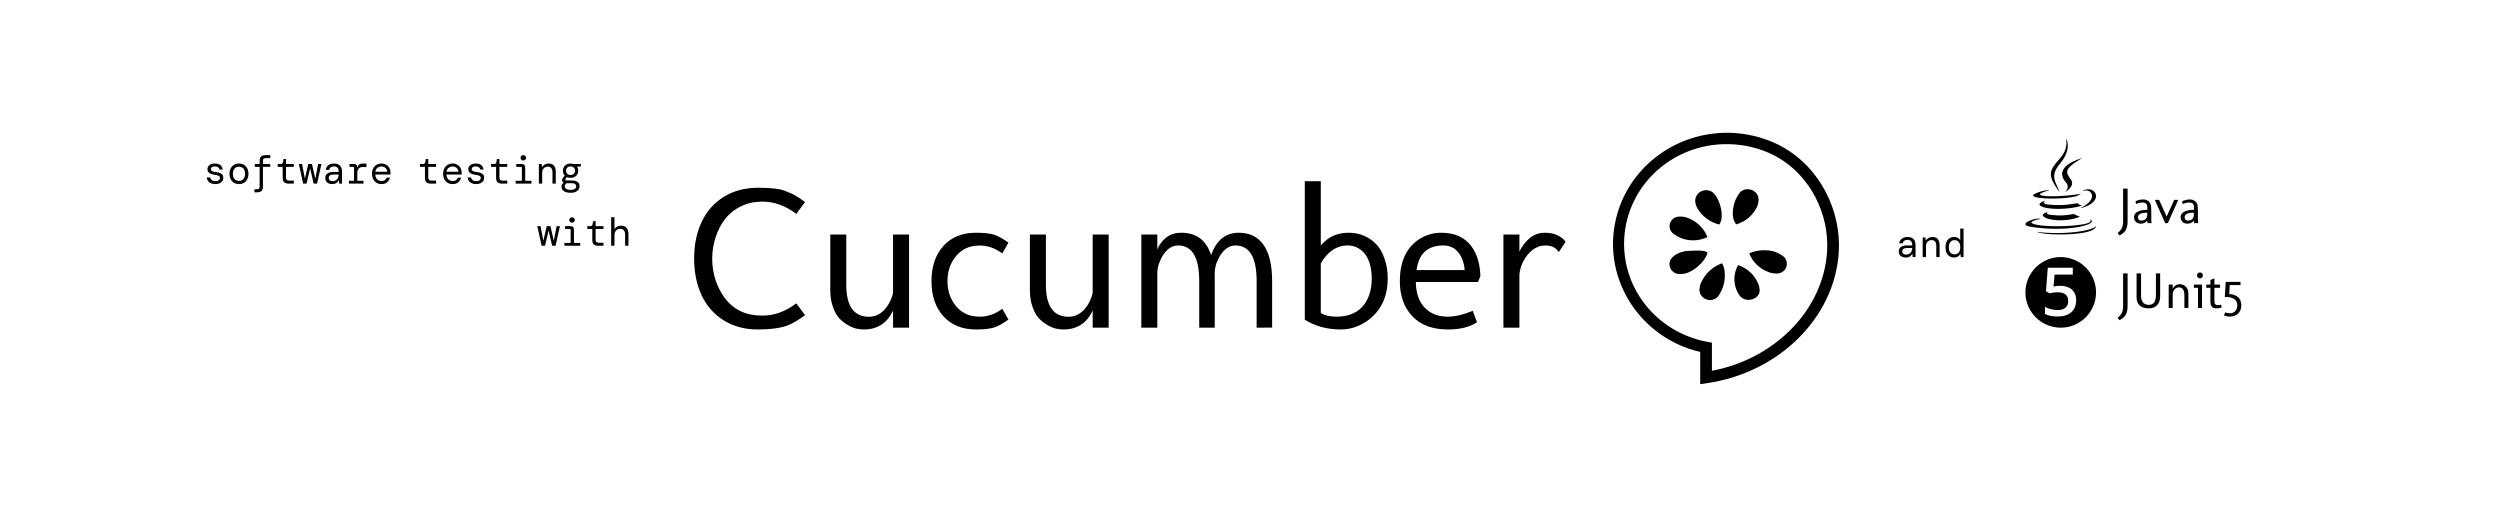
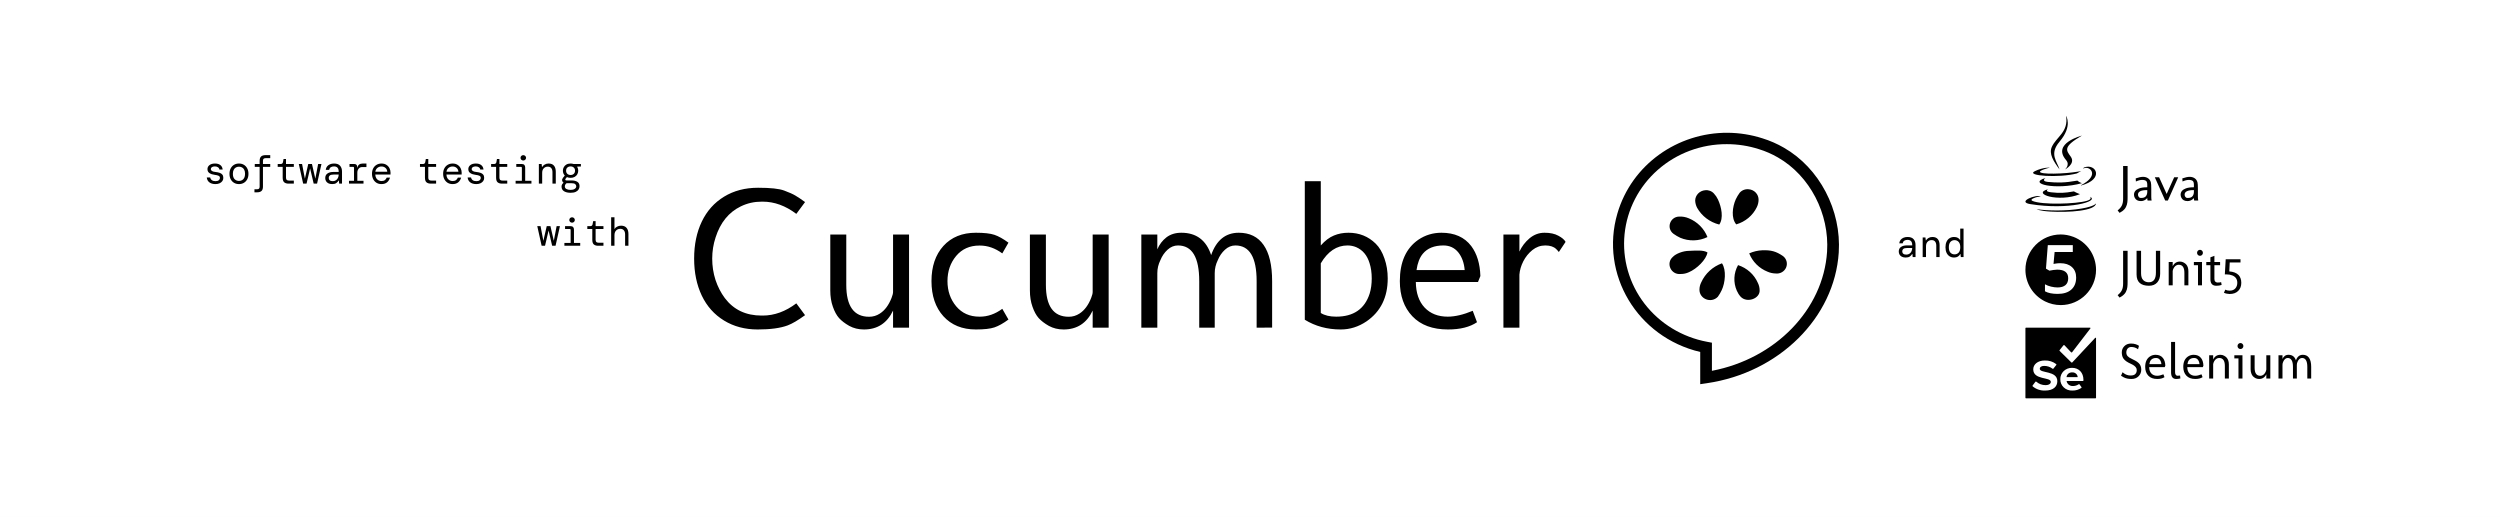
<svg xmlns="http://www.w3.org/2000/svg" width="885" height="183" viewBox="0 0 885 183" fill="none">
  <rect width="885" height="183" fill="white" />
-   <path d="M753.173 66.774V77.769C753.161 78.156 753.155 78.473 753.155 78.719C753.155 78.959 753.132 79.249 753.085 79.589C753.044 79.935 752.985 80.225 752.909 80.459C752.839 80.699 752.733 80.966 752.593 81.259C752.452 81.552 752.285 81.807 752.092 82.023C751.623 82.551 751.034 82.993 750.325 83.351L749.64 82.481C750.325 81.953 750.82 81.379 751.125 80.758C751.43 80.143 751.582 79.355 751.582 78.394V66.774H753.173ZM760.081 75.291C757.925 75.291 756.847 75.827 756.847 76.899C756.847 77.186 756.935 77.453 757.11 77.699C757.292 77.945 757.497 78.068 757.726 78.068H758.068C759.357 78.068 760.046 77.392 760.134 76.038V75.291H760.081ZM756.038 71.151C757.093 70.782 757.957 70.598 758.631 70.598C759.305 70.598 759.894 70.765 760.397 71.099C760.901 71.433 761.238 71.928 761.408 72.584C761.502 72.953 761.549 73.706 761.549 74.843V77.594C761.549 78.109 761.59 78.578 761.672 79H760.248C760.172 78.76 760.134 78.487 760.134 78.183V78.121C759.987 78.297 759.826 78.449 759.65 78.578C759.1 78.982 758.514 79.185 757.893 79.185C756.85 79.185 756.132 78.812 755.739 78.068C755.534 77.699 755.432 77.321 755.432 76.935C755.432 75.909 756.032 75.168 757.233 74.711C757.954 74.436 758.868 74.298 759.976 74.298H760.134V73.41C760.134 72.766 760.011 72.326 759.765 72.092C759.478 71.822 759 71.688 758.332 71.688C757.664 71.688 756.923 71.875 756.108 72.25L756.038 71.151ZM769.661 70.756H771.085L767.42 79H766.488L762.806 70.756H764.326L766.998 76.662L769.661 70.756ZM776.587 75.291C774.431 75.291 773.353 75.827 773.353 76.899C773.353 77.186 773.44 77.453 773.616 77.699C773.798 77.945 774.003 78.068 774.231 78.068H774.574C775.863 78.068 776.552 77.392 776.64 76.038V75.291H776.587ZM772.544 71.151C773.599 70.782 774.463 70.598 775.137 70.598C775.811 70.598 776.399 70.765 776.903 71.099C777.407 71.433 777.744 71.928 777.914 72.584C778.008 72.953 778.055 73.706 778.055 74.843V77.594C778.055 78.109 778.096 78.578 778.178 79H776.754C776.678 78.76 776.64 78.487 776.64 78.183V78.121C776.493 78.297 776.332 78.449 776.156 78.578C775.605 78.982 775.02 79.185 774.398 79.185C773.355 79.185 772.638 78.812 772.245 78.068C772.04 77.699 771.938 77.321 771.938 76.935C771.938 75.909 772.538 75.168 773.739 74.711C774.46 74.436 775.374 74.298 776.481 74.298H776.64V73.41C776.64 72.766 776.517 72.326 776.271 72.092C775.983 71.822 775.506 71.688 774.838 71.688C774.17 71.688 773.429 71.875 772.614 72.25L772.544 71.151Z" fill="black" />
+   <path d="M753.173 58.774V69.769C753.161 70.156 753.155 70.473 753.155 70.719C753.155 70.959 753.132 71.249 753.085 71.589C753.044 71.935 752.985 72.225 752.909 72.459C752.839 72.699 752.733 72.966 752.593 73.259C752.452 73.552 752.285 73.807 752.092 74.023C751.623 74.551 751.034 74.993 750.325 75.351L749.64 74.481C750.325 73.953 750.82 73.379 751.125 72.758C751.43 72.143 751.582 71.355 751.582 70.394V58.774H753.173ZM760.081 67.291C757.925 67.291 756.847 67.827 756.847 68.899C756.847 69.186 756.935 69.453 757.11 69.699C757.292 69.945 757.497 70.068 757.726 70.068H758.068C759.357 70.068 760.046 69.392 760.134 68.038V67.291H760.081ZM756.038 63.151C757.093 62.782 757.957 62.598 758.631 62.598C759.305 62.598 759.894 62.765 760.397 63.099C760.901 63.433 761.238 63.928 761.408 64.584C761.502 64.953 761.549 65.706 761.549 66.843V69.594C761.549 70.109 761.59 70.578 761.672 71H760.248C760.172 70.76 760.134 70.487 760.134 70.183V70.121C759.987 70.297 759.826 70.449 759.65 70.578C759.1 70.982 758.514 71.185 757.893 71.185C756.85 71.185 756.132 70.812 755.739 70.068C755.534 69.699 755.432 69.321 755.432 68.935C755.432 67.909 756.032 67.168 757.233 66.711C757.954 66.436 758.868 66.298 759.976 66.298H760.134V65.41C760.134 64.766 760.011 64.326 759.765 64.092C759.478 63.822 759 63.688 758.332 63.688C757.664 63.688 756.923 63.875 756.108 64.25L756.038 63.151ZM769.661 62.756H771.085L767.42 71H766.488L762.806 62.756H764.326L766.998 68.662L769.661 62.756ZM776.587 67.291C774.431 67.291 773.353 67.827 773.353 68.899C773.353 69.186 773.44 69.453 773.616 69.699C773.798 69.945 774.003 70.068 774.231 70.068H774.574C775.863 70.068 776.552 69.392 776.64 68.038V67.291H776.587ZM772.544 63.151C773.599 62.782 774.463 62.598 775.137 62.598C775.811 62.598 776.399 62.765 776.903 63.099C777.407 63.433 777.744 63.928 777.914 64.584C778.008 64.953 778.055 65.706 778.055 66.843V69.594C778.055 70.109 778.096 70.578 778.178 71H776.754C776.678 70.76 776.64 70.487 776.64 70.183V70.121C776.493 70.297 776.332 70.449 776.156 70.578C775.605 70.982 775.02 71.185 774.398 71.185C773.355 71.185 772.638 70.812 772.245 70.068C772.04 69.699 771.938 69.321 771.938 68.935C771.938 67.909 772.538 67.168 773.739 66.711C774.46 66.436 775.374 66.298 776.481 66.298H776.64V65.41C776.64 64.766 776.517 64.326 776.271 64.092C775.983 63.822 775.506 63.688 774.838 63.688C774.17 63.688 773.429 63.875 772.614 64.25L772.544 63.151Z" fill="black" />
  <path d="M76.27 65.168C75.383 65.168 74.665 64.963 74.114 64.552C73.573 64.132 73.269 63.558 73.204 62.83H74.422C74.478 63.213 74.665 63.525 74.982 63.768C75.309 64.011 75.747 64.132 76.298 64.132C76.821 64.132 77.208 64.02 77.46 63.796C77.721 63.572 77.852 63.315 77.852 63.026C77.852 62.634 77.698 62.368 77.39 62.228C77.082 62.079 76.62 61.967 76.004 61.892C75.267 61.808 74.655 61.607 74.17 61.29C73.685 60.973 73.442 60.497 73.442 59.862C73.442 59.293 73.68 58.821 74.156 58.448C74.632 58.075 75.281 57.888 76.102 57.888C76.914 57.888 77.553 58.075 78.02 58.448C78.487 58.812 78.753 59.335 78.818 60.016H77.656C77.628 59.68 77.465 59.414 77.166 59.218C76.877 59.013 76.513 58.91 76.074 58.91C75.617 58.91 75.262 58.999 75.01 59.176C74.758 59.344 74.632 59.568 74.632 59.848C74.632 60.128 74.772 60.361 75.052 60.548C75.341 60.725 75.794 60.842 76.41 60.898C76.895 60.954 77.339 61.047 77.74 61.178C78.141 61.309 78.459 61.514 78.692 61.794C78.935 62.074 79.056 62.466 79.056 62.97C79.065 63.39 78.949 63.768 78.706 64.104C78.473 64.431 78.146 64.692 77.726 64.888C77.306 65.075 76.821 65.168 76.27 65.168ZM84.594 65.168C83.941 65.168 83.362 65.019 82.859 64.72C82.355 64.421 81.958 64.001 81.668 63.46C81.379 62.909 81.234 62.265 81.234 61.528C81.234 60.791 81.379 60.151 81.668 59.61C81.958 59.059 82.355 58.635 82.859 58.336C83.362 58.037 83.941 57.888 84.594 57.888C85.248 57.888 85.826 58.037 86.331 58.336C86.835 58.635 87.231 59.059 87.52 59.61C87.81 60.151 87.954 60.791 87.954 61.528C87.954 62.265 87.81 62.909 87.52 63.46C87.231 64.001 86.835 64.421 86.331 64.72C85.826 65.019 85.248 65.168 84.594 65.168ZM84.594 64.048C84.996 64.048 85.36 63.959 85.686 63.782C86.013 63.605 86.27 63.329 86.457 62.956C86.653 62.583 86.751 62.107 86.751 61.528C86.751 60.949 86.653 60.473 86.457 60.1C86.27 59.727 86.013 59.451 85.686 59.274C85.36 59.097 84.996 59.008 84.594 59.008C84.203 59.008 83.843 59.097 83.516 59.274C83.19 59.451 82.928 59.727 82.733 60.1C82.537 60.473 82.439 60.949 82.439 61.528C82.439 62.396 82.648 63.035 83.069 63.446C83.489 63.847 83.997 64.048 84.594 64.048ZM90.077 68.08V67.002H90.931C91.286 67.002 91.538 66.932 91.687 66.792C91.836 66.652 91.911 66.405 91.911 66.05V59.064H90.189V58.056H91.911V56.95C91.911 56.231 92.084 55.713 92.429 55.396C92.774 55.079 93.297 54.92 93.997 54.92H95.663V55.984H94.067C93.722 55.984 93.47 56.059 93.311 56.208C93.162 56.348 93.087 56.595 93.087 56.95V58.056H95.663V59.064H93.087V66.05C93.087 66.769 92.914 67.287 92.569 67.604C92.224 67.921 91.706 68.08 91.015 68.08H90.077ZM102.112 65C101.477 65 100.978 64.846 100.614 64.538C100.25 64.23 100.068 63.675 100.068 62.872V59.064H98.304V58.056H99.354C99.83 58.056 100.105 57.823 100.18 57.356L100.376 56.278H101.244V58.056H104.016V59.064H101.244V62.872C101.244 63.264 101.332 63.539 101.51 63.698C101.696 63.857 102.014 63.936 102.462 63.936H104.016V65H102.112ZM107.314 65L105.774 58.056H106.936L107.93 63.25L109.12 58.056H110.436L111.626 63.25L112.62 58.056H113.796L112.242 65H111.038L109.778 59.61L108.518 65H107.314ZM117.585 65.168C117.034 65.168 116.577 65.07 116.213 64.874C115.849 64.678 115.578 64.421 115.401 64.104C115.223 63.777 115.135 63.423 115.135 63.04C115.135 62.331 115.391 61.794 115.905 61.43C116.427 61.057 117.123 60.87 117.991 60.87H119.895V60.73C119.895 59.517 119.339 58.91 118.229 58.91C117.781 58.91 117.403 59.008 117.095 59.204C116.796 59.4 116.605 59.708 116.521 60.128H115.317C115.363 59.661 115.517 59.26 115.779 58.924C116.049 58.588 116.395 58.331 116.815 58.154C117.235 57.977 117.706 57.888 118.229 57.888C119.218 57.888 119.937 58.149 120.385 58.672C120.842 59.185 121.071 59.871 121.071 60.73V65H120.063L119.965 63.922H119.867C119.661 64.258 119.386 64.552 119.041 64.804C118.705 65.047 118.219 65.168 117.585 65.168ZM117.795 64.132C118.243 64.132 118.621 64.025 118.929 63.81C119.246 63.595 119.484 63.311 119.643 62.956C119.811 62.601 119.895 62.214 119.895 61.794H118.089C117.454 61.794 117.006 61.901 116.745 62.116C116.493 62.331 116.367 62.615 116.367 62.97C116.367 63.334 116.488 63.619 116.731 63.824C116.973 64.029 117.328 64.132 117.795 64.132ZM123.543 65V63.992H125.321V59.414C125.321 59.181 125.209 59.064 124.985 59.064H123.725V58.056H125.419C125.727 58.056 125.975 58.14 126.161 58.308C126.348 58.476 126.441 58.723 126.441 59.05V59.344H126.497C126.609 58.877 126.819 58.518 127.127 58.266C127.445 58.014 127.883 57.888 128.443 57.888H129.717V59.134H128.275C127.706 59.134 127.267 59.325 126.959 59.708C126.651 60.081 126.497 60.562 126.497 61.15V63.992H128.681V65H123.543ZM135.032 65.168C134.378 65.168 133.8 65.019 133.296 64.72C132.801 64.412 132.409 63.987 132.12 63.446C131.83 62.895 131.686 62.256 131.686 61.528C131.686 60.8 131.826 60.165 132.106 59.624C132.395 59.073 132.792 58.649 133.296 58.35C133.8 58.042 134.388 57.888 135.06 57.888C135.732 57.888 136.306 58.042 136.782 58.35C137.258 58.649 137.622 59.045 137.874 59.54C138.126 60.035 138.252 60.567 138.252 61.136C138.252 61.239 138.247 61.341 138.238 61.444C138.238 61.547 138.238 61.663 138.238 61.794H132.848C132.876 62.307 132.992 62.737 133.198 63.082C133.412 63.418 133.678 63.67 133.996 63.838C134.322 64.006 134.668 64.09 135.032 64.09C135.545 64.09 135.946 63.983 136.236 63.768C136.525 63.553 136.744 63.255 136.894 62.872H138.056C137.897 63.516 137.566 64.062 137.062 64.51C136.558 64.949 135.881 65.168 135.032 65.168ZM135.032 58.938C134.49 58.938 134.014 59.101 133.604 59.428C133.202 59.755 132.955 60.212 132.862 60.8H137.09C137.052 60.221 136.842 59.769 136.46 59.442C136.086 59.106 135.61 58.938 135.032 58.938ZM152.479 65C151.844 65 151.345 64.846 150.981 64.538C150.617 64.23 150.435 63.675 150.435 62.872V59.064H148.671V58.056H149.721C150.197 58.056 150.472 57.823 150.547 57.356L150.743 56.278H151.611V58.056H154.383V59.064H151.611V62.872C151.611 63.264 151.699 63.539 151.877 63.698C152.063 63.857 152.381 63.936 152.829 63.936H154.383V65H152.479ZM160.215 65.168C159.562 65.168 158.983 65.019 158.479 64.72C157.985 64.412 157.593 63.987 157.303 63.446C157.014 62.895 156.869 62.256 156.869 61.528C156.869 60.8 157.009 60.165 157.289 59.624C157.579 59.073 157.975 58.649 158.479 58.35C158.983 58.042 159.571 57.888 160.243 57.888C160.915 57.888 161.489 58.042 161.965 58.35C162.441 58.649 162.805 59.045 163.057 59.54C163.309 60.035 163.435 60.567 163.435 61.136C163.435 61.239 163.431 61.341 163.421 61.444C163.421 61.547 163.421 61.663 163.421 61.794H158.031C158.059 62.307 158.176 62.737 158.381 63.082C158.596 63.418 158.862 63.67 159.179 63.838C159.506 64.006 159.851 64.09 160.215 64.09C160.729 64.09 161.13 63.983 161.419 63.768C161.709 63.553 161.928 63.255 162.077 62.872H163.239C163.081 63.516 162.749 64.062 162.245 64.51C161.741 64.949 161.065 65.168 160.215 65.168ZM160.215 58.938C159.674 58.938 159.198 59.101 158.787 59.428C158.386 59.755 158.139 60.212 158.045 60.8H162.273C162.236 60.221 162.026 59.769 161.643 59.442C161.27 59.106 160.794 58.938 160.215 58.938ZM168.61 65.168C167.723 65.168 167.005 64.963 166.454 64.552C165.913 64.132 165.609 63.558 165.544 62.83H166.762C166.818 63.213 167.005 63.525 167.322 63.768C167.649 64.011 168.087 64.132 168.638 64.132C169.161 64.132 169.548 64.02 169.8 63.796C170.061 63.572 170.192 63.315 170.192 63.026C170.192 62.634 170.038 62.368 169.73 62.228C169.422 62.079 168.96 61.967 168.344 61.892C167.607 61.808 166.995 61.607 166.51 61.29C166.025 60.973 165.782 60.497 165.782 59.862C165.782 59.293 166.02 58.821 166.496 58.448C166.972 58.075 167.621 57.888 168.442 57.888C169.254 57.888 169.893 58.075 170.36 58.448C170.827 58.812 171.093 59.335 171.158 60.016H169.996C169.968 59.68 169.805 59.414 169.506 59.218C169.217 59.013 168.853 58.91 168.414 58.91C167.957 58.91 167.602 58.999 167.35 59.176C167.098 59.344 166.972 59.568 166.972 59.848C166.972 60.128 167.112 60.361 167.392 60.548C167.681 60.725 168.134 60.842 168.75 60.898C169.235 60.954 169.679 61.047 170.08 61.178C170.481 61.309 170.799 61.514 171.032 61.794C171.275 62.074 171.396 62.466 171.396 62.97C171.405 63.39 171.289 63.768 171.046 64.104C170.813 64.431 170.486 64.692 170.066 64.888C169.646 65.075 169.161 65.168 168.61 65.168ZM177.662 65C177.028 65 176.528 64.846 176.164 64.538C175.8 64.23 175.618 63.675 175.618 62.872V59.064H173.854V58.056H174.904C175.38 58.056 175.656 57.823 175.73 57.356L175.926 56.278H176.794V58.056H179.566V59.064H176.794V62.872C176.794 63.264 176.883 63.539 177.06 63.698C177.247 63.857 177.564 63.936 178.012 63.936H179.566V65H177.662ZM185.245 56.824C184.965 56.824 184.732 56.731 184.545 56.544C184.358 56.357 184.265 56.133 184.265 55.872C184.265 55.601 184.358 55.377 184.545 55.2C184.732 55.013 184.965 54.92 185.245 54.92C185.516 54.92 185.744 55.013 185.931 55.2C186.127 55.377 186.225 55.601 186.225 55.872C186.225 56.133 186.127 56.357 185.931 56.544C185.744 56.731 185.516 56.824 185.245 56.824ZM182.529 65V63.992H184.741V59.414C184.741 59.181 184.624 59.064 184.391 59.064H182.767V58.056H184.671C185.502 58.056 185.917 58.471 185.917 59.302V63.992H188.129V65H182.529ZM190.755 65V58.056H191.735L191.861 59.106H191.931C192.118 58.77 192.412 58.485 192.813 58.252C193.215 58.009 193.677 57.888 194.199 57.888C195.049 57.888 195.683 58.14 196.103 58.644C196.533 59.148 196.747 59.876 196.747 60.828V65H195.571V60.968C195.571 60.352 195.436 59.871 195.165 59.526C194.895 59.171 194.475 58.994 193.905 58.994C193.355 58.994 192.888 59.185 192.505 59.568C192.123 59.941 191.931 60.483 191.931 61.192V65H190.755ZM201.992 62.956C201.507 62.956 201.073 62.867 200.69 62.69L200.214 63.264C200.111 63.404 200.083 63.544 200.13 63.684C200.186 63.815 200.321 63.88 200.536 63.88H202.37C203.201 63.88 203.873 64.043 204.386 64.37C204.899 64.687 205.156 65.196 205.156 65.896C205.156 66.316 205.049 66.703 204.834 67.058C204.619 67.413 204.279 67.697 203.812 67.912C203.355 68.136 202.753 68.248 202.006 68.248C201.035 68.248 200.256 68.066 199.668 67.702C199.08 67.338 198.786 66.783 198.786 66.036C198.786 65.765 198.851 65.513 198.982 65.28C199.122 65.056 199.295 64.855 199.5 64.678C199.229 64.51 199.061 64.258 198.996 63.922C198.94 63.586 199.043 63.255 199.304 62.928L199.934 62.144C199.486 61.677 199.262 61.103 199.262 60.422C199.262 59.974 199.369 59.559 199.584 59.176C199.799 58.784 200.107 58.471 200.508 58.238C200.919 58.005 201.413 57.888 201.992 57.888C202.365 57.888 202.711 57.944 203.028 58.056H205.632V58.938L204.33 58.98V59.078C204.573 59.479 204.694 59.927 204.694 60.422C204.694 60.87 204.587 61.29 204.372 61.682C204.167 62.065 203.859 62.373 203.448 62.606C203.047 62.839 202.561 62.956 201.992 62.956ZM201.992 61.948C202.449 61.948 202.823 61.813 203.112 61.542C203.411 61.271 203.56 60.898 203.56 60.422C203.56 59.946 203.411 59.577 203.112 59.316C202.823 59.045 202.449 58.91 201.992 58.91C201.525 58.91 201.143 59.045 200.844 59.316C200.545 59.577 200.396 59.946 200.396 60.422C200.396 60.898 200.545 61.271 200.844 61.542C201.143 61.813 201.525 61.948 201.992 61.948ZM199.948 65.994C199.948 66.405 200.139 66.713 200.522 66.918C200.905 67.123 201.399 67.226 202.006 67.226C202.594 67.226 203.07 67.109 203.434 66.876C203.807 66.643 203.994 66.33 203.994 65.938C203.994 65.63 203.863 65.369 203.602 65.154C203.341 64.949 202.86 64.846 202.16 64.846H200.578C200.158 65.154 199.948 65.537 199.948 65.994Z" fill="black" />
  <path d="M191.736 87L190.196 80.056H191.358L192.352 85.25L193.542 80.056H194.858L196.048 85.25L197.042 80.056H198.218L196.664 87H195.46L194.2 81.61L192.94 87H191.736ZM202.511 78.824C202.231 78.824 201.997 78.731 201.811 78.544C201.624 78.357 201.531 78.133 201.531 77.872C201.531 77.601 201.624 77.377 201.811 77.2C201.997 77.013 202.231 76.92 202.511 76.92C202.781 76.92 203.01 77.013 203.197 77.2C203.393 77.377 203.491 77.601 203.491 77.872C203.491 78.133 203.393 78.357 203.197 78.544C203.01 78.731 202.781 78.824 202.511 78.824ZM199.795 87V85.992H202.007V81.414C202.007 81.181 201.89 81.064 201.657 81.064H200.033V80.056H201.937C202.767 80.056 203.183 80.471 203.183 81.302V85.992H205.395V87H199.795ZM211.717 87C211.082 87 210.583 86.846 210.219 86.538C209.855 86.23 209.673 85.675 209.673 84.872V81.064H207.909V80.056H208.959C209.435 80.056 209.71 79.823 209.785 79.356L209.981 78.278H210.849V80.056H213.621V81.064H210.849V84.872C210.849 85.264 210.938 85.539 211.115 85.698C211.302 85.857 211.619 85.936 212.067 85.936H213.621V87H211.717ZM216.346 87V76.92H217.522V81.106C217.708 80.751 218.016 80.462 218.446 80.238C218.875 80.005 219.346 79.888 219.86 79.888C220.709 79.888 221.353 80.145 221.792 80.658C222.24 81.171 222.464 81.89 222.464 82.814V87H221.288V82.968C221.288 82.343 221.134 81.857 220.826 81.512C220.527 81.167 220.107 80.994 219.566 80.994C219.192 80.994 218.852 81.078 218.544 81.246C218.236 81.414 217.988 81.661 217.802 81.988C217.615 82.315 217.522 82.716 217.522 83.192V87H216.346Z" fill="black" />
  <path d="M674.612 91.168C674.061 91.168 673.604 91.07 673.24 90.874C672.876 90.678 672.605 90.421 672.428 90.104C672.251 89.777 672.162 89.423 672.162 89.04C672.162 88.331 672.419 87.794 672.932 87.43C673.455 87.057 674.15 86.87 675.018 86.87H676.922V86.73C676.922 85.517 676.367 84.91 675.256 84.91C674.808 84.91 674.43 85.008 674.122 85.204C673.823 85.4 673.632 85.708 673.548 86.128H672.344C672.391 85.661 672.545 85.26 672.806 84.924C673.077 84.588 673.422 84.331 673.842 84.154C674.262 83.977 674.733 83.888 675.256 83.888C676.245 83.888 676.964 84.149 677.412 84.672C677.869 85.185 678.098 85.871 678.098 86.73V91H677.09L676.992 89.922H676.894C676.689 90.258 676.413 90.552 676.068 90.804C675.732 91.047 675.247 91.168 674.612 91.168ZM674.822 90.132C675.27 90.132 675.648 90.025 675.956 89.81C676.273 89.595 676.511 89.311 676.67 88.956C676.838 88.601 676.922 88.214 676.922 87.794H675.116C674.481 87.794 674.033 87.901 673.772 88.116C673.52 88.331 673.394 88.615 673.394 88.97C673.394 89.334 673.515 89.619 673.758 89.824C674.001 90.029 674.355 90.132 674.822 90.132ZM680.627 91V84.056H681.607L681.733 85.106H681.803C681.989 84.77 682.283 84.485 682.685 84.252C683.086 84.009 683.548 83.888 684.071 83.888C684.92 83.888 685.555 84.14 685.975 84.644C686.404 85.148 686.619 85.876 686.619 86.828V91H685.443V86.968C685.443 86.352 685.307 85.871 685.037 85.526C684.766 85.171 684.346 84.994 683.777 84.994C683.226 84.994 682.759 85.185 682.377 85.568C681.994 85.941 681.803 86.483 681.803 87.192V91H680.627ZM691.751 91.168C691.163 91.168 690.636 91.028 690.169 90.748C689.712 90.468 689.352 90.057 689.091 89.516C688.83 88.965 688.699 88.298 688.699 87.514C688.699 86.739 688.83 86.081 689.091 85.54C689.352 84.999 689.712 84.588 690.169 84.308C690.636 84.028 691.163 83.888 691.751 83.888C692.302 83.888 692.754 83.995 693.109 84.21C693.473 84.425 693.744 84.705 693.921 85.05V80.92H695.097V91H694.131L694.005 89.922H693.921C693.734 90.305 693.459 90.608 693.095 90.832C692.731 91.056 692.283 91.168 691.751 91.168ZM691.905 90.048C692.493 90.048 692.978 89.843 693.361 89.432C693.744 89.012 693.935 88.377 693.935 87.528C693.935 86.679 693.744 86.049 693.361 85.638C692.978 85.218 692.493 85.008 691.905 85.008C691.317 85.008 690.832 85.218 690.449 85.638C690.076 86.049 689.889 86.679 689.889 87.528C689.889 88.377 690.076 89.012 690.449 89.432C690.832 89.843 691.317 90.048 691.905 90.048Z" fill="black" />
-   <path d="M725.911 82.901C732.165 83.265 741.773 82.698 742 80C742 80 741.563 81.023 736.83 81.834C731.491 82.75 724.905 82.644 721 82.056C721 82.056 721.8 82.66 725.911 82.901V82.901Z" fill="black" />
-   <path d="M731.38 49C731.38 49 733.798 52.6 729.086 58.134C725.308 62.575 728.224 65.106 729.085 68C726.879 65.039 725.261 62.432 726.346 60.005C727.94 56.445 732.355 54.718 731.38 49V49Z" fill="black" />
-   <path d="M739.866 77.669C739.866 77.669 740.825 78.463 738.81 79.076C734.978 80.24 722.858 80.591 719.492 79.122C718.283 78.594 720.552 77.861 721.265 77.707C722.01 77.545 722.435 77.575 722.435 77.575C721.089 76.624 713.736 79.442 718.7 80.25C732.238 82.452 743.377 79.259 739.866 77.669V77.669ZM725.679 67.328C725.679 67.328 719.515 68.797 723.497 69.331C725.178 69.557 728.528 69.505 731.651 69.242C734.203 69.027 736.763 68.568 736.763 68.568C736.763 68.568 735.864 68.954 735.213 69.4C728.952 71.052 716.86 70.282 720.342 68.594C723.285 67.165 725.679 67.328 725.679 67.328V67.328ZM736.738 73.529C743.101 70.212 740.159 67.024 738.105 67.454C737.603 67.559 737.377 67.65 737.377 67.65C737.377 67.65 737.564 67.356 737.921 67.229C741.984 65.797 745.108 71.456 736.61 73.697C736.61 73.696 736.708 73.608 736.738 73.529V73.529Z" fill="black" />
-   <path d="M731.388 64.663C732.903 66.42 730.991 68 730.991 68C730.991 68 734.834 66.001 733.07 63.495C731.421 61.16 730.157 60.001 737 56C737 56 726.258 58.704 731.388 64.663V64.663Z" fill="black" />
-   <path d="M725.031 74.99C725.031 74.99 723.542 75.8 726.092 76.073C729.181 76.403 730.76 76.356 734.164 75.754C734.164 75.754 735.061 76.278 736.311 76.733C728.678 79.789 719.036 76.555 725.031 74.99ZM724.097 71C724.097 71 722.427 72.156 724.979 72.403C728.28 72.721 730.886 72.747 735.397 71.936C735.397 71.936 736.02 72.527 737 72.85C727.773 75.373 717.495 73.048 724.097 71V71Z" fill="black" />
-   <path d="M753.173 96.774V107.77C753.161 108.156 753.155 108.473 753.155 108.719C753.155 108.959 753.132 109.249 753.085 109.589C753.044 109.935 752.985 110.225 752.909 110.459C752.839 110.699 752.733 110.966 752.593 111.259C752.452 111.552 752.285 111.807 752.092 112.023C751.623 112.551 751.034 112.993 750.325 113.351L749.64 112.48C750.325 111.953 750.82 111.379 751.125 110.758C751.43 110.143 751.582 109.354 751.582 108.394V96.774H753.173ZM760.749 109.158C757.813 109.158 756.346 107.822 756.346 105.15V96.774H757.937V104.729C757.937 105.824 758.188 106.63 758.692 107.146C759.196 107.661 759.861 107.919 760.687 107.919C762.357 107.919 763.192 106.776 763.192 104.491V96.774H764.695V104.878C764.695 106.173 764.35 107.21 763.658 107.989C762.967 108.769 761.997 109.158 760.749 109.158ZM773.273 104.544C773.273 102.663 772.6 101.723 771.252 101.723C770.906 101.723 770.59 101.816 770.303 102.004C769.863 102.285 769.518 102.748 769.266 103.393C769.178 103.615 769.134 103.791 769.134 103.92V109H767.719V100.756H769.134V102.268C769.661 101.154 770.52 100.598 771.709 100.598C772.189 100.598 772.62 100.706 773.001 100.923C773.388 101.134 773.689 101.362 773.906 101.608C774.428 102.188 774.688 103.003 774.688 104.052V109H773.273V104.544ZM779.505 100.756V109H778.09V101.881H776.631V100.756H779.505ZM777.756 97.495C777.756 97.202 777.855 96.953 778.055 96.748C778.26 96.537 778.506 96.432 778.793 96.432C779.08 96.432 779.323 96.537 779.522 96.748C779.728 96.953 779.83 97.202 779.83 97.495C779.83 97.788 779.728 98.04 779.522 98.251C779.323 98.456 779.08 98.559 778.793 98.559C778.506 98.559 778.26 98.456 778.055 98.251C777.855 98.04 777.756 97.788 777.756 97.495ZM784.576 109.158C783.182 109.158 782.484 108.385 782.484 106.838V101.881H781.025V100.756H782.484V99.086L783.899 98.559V100.756H785.912V101.881H783.899V106.75C783.899 107.201 784.014 107.526 784.242 107.726C784.471 107.919 784.726 108.016 785.007 108.016C785.552 108.016 785.977 107.969 786.281 107.875L786.457 108.868C785.918 109.062 785.291 109.158 784.576 109.158ZM787.898 99.78H793.137V100.905H789.322L789.164 104.078C790.611 104.184 791.704 104.605 792.442 105.344C792.724 105.625 792.955 106.003 793.137 106.478C793.324 106.952 793.418 107.494 793.418 108.104C793.418 109.305 793.052 110.266 792.319 110.986C791.593 111.713 790.576 112.076 789.27 112.076C788.988 112.076 788.648 112.035 788.25 111.953C787.857 111.877 787.529 111.766 787.266 111.619L787.758 110.538C788.174 110.772 788.678 110.89 789.27 110.89C790.166 110.89 790.846 110.626 791.309 110.099C791.771 109.571 792.003 108.906 792.003 108.104C792.003 106.838 791.408 105.968 790.219 105.493C789.621 105.253 788.93 105.133 788.145 105.133H787.591L787.898 99.78Z" fill="black" />
-   <path d="M729.381 101.176C731.097 101.176 732.454 101.63 733.456 102.537C734.457 103.446 734.958 104.683 734.958 106.252C734.958 108.069 734.387 109.489 733.247 110.512C732.114 111.53 730.499 112.039 728.403 112.039C726.501 112.039 725.007 111.732 723.921 111.119V108.64C724.6 109.016 725.329 109.294 726.086 109.466C726.901 109.659 727.658 109.757 728.357 109.757C729.591 109.757 730.53 109.481 731.174 108.93C731.819 108.378 732.141 107.572 732.141 106.508C732.141 104.475 730.844 103.457 728.252 103.457C727.887 103.457 727.436 103.497 726.901 103.574C726.366 103.644 725.896 103.725 725.493 103.819L724.27 103.097L724.922 94.784H733.771V97.217H727.332L726.947 101.431C727.22 101.385 727.549 101.331 727.936 101.269C728.332 101.206 728.815 101.175 729.381 101.175V101.176ZM729.5 91C722.597 91 717 96.597 717 103.5C717 105.824 717.649 108.102 718.873 110.078C720.096 112.054 721.847 113.649 723.927 114.685V110.857H724.071C724.081 110.861 729.133 113.426 732.426 110.857C735.721 108.286 734.114 104.831 733.551 104.027C732.989 103.224 730.096 101.857 727.605 102.099C725.115 102.34 725.115 102.42 725.115 102.42L725.757 95.028L733.765 94.951V91.775C732.399 91.27 730.955 91.008 729.499 91H729.5ZM733.766 91.775V94.951L725.757 95.028L725.115 102.42C725.115 102.42 725.115 102.34 727.605 102.099C730.097 101.857 732.99 103.224 733.551 104.027C734.114 104.831 735.721 108.286 732.426 110.857C729.134 113.427 724.079 110.861 724.072 110.857H723.926V114.685C725.657 115.549 727.565 115.999 729.5 116C736.404 116 742 110.403 742 103.5C741.996 100.984 741.234 98.528 739.812 96.452C738.39 94.376 736.376 92.778 734.031 91.865C733.943 91.833 733.854 91.803 733.766 91.775V91.775Z" fill="black" />
+   <path d="M725.911 74.901C732.165 75.265 741.773 74.698 742 72C742 72 741.563 73.023 736.83 73.834C731.491 74.75 724.905 74.644 721 74.056C721 74.056 721.8 74.66 725.911 74.901V74.901Z" fill="black" />
+   <path d="M731.38 41C731.38 41 733.798 44.6 729.086 50.134C725.308 54.575 728.224 57.106 729.085 60C726.879 57.039 725.261 54.432 726.346 52.005C727.94 48.445 732.355 46.718 731.38 41V41Z" fill="black" />
+   <path d="M739.866 69.669C739.866 69.669 740.825 70.463 738.81 71.076C734.978 72.24 722.858 72.591 719.492 71.122C718.283 70.594 720.552 69.861 721.265 69.707C722.01 69.545 722.435 69.575 722.435 69.575C721.089 68.624 713.736 71.442 718.7 72.25C732.238 74.452 743.377 71.259 739.866 69.669V69.669ZM725.679 59.328C725.679 59.328 719.515 60.797 723.497 61.331C725.178 61.557 728.528 61.505 731.651 61.242C734.203 61.027 736.763 60.568 736.763 60.568C736.763 60.568 735.864 60.954 735.213 61.4C728.952 63.052 716.86 62.282 720.342 60.593C723.285 59.165 725.679 59.328 725.679 59.328V59.328ZM736.738 65.529C743.101 62.212 740.159 59.024 738.105 59.454C737.603 59.559 737.377 59.65 737.377 59.65C737.377 59.65 737.564 59.356 737.921 59.229C741.984 57.797 745.108 63.456 736.61 65.697C736.61 65.696 736.708 65.608 736.738 65.529V65.529Z" fill="black" />
+   <path d="M731.388 56.663C732.903 58.42 730.991 60 730.991 60C730.991 60 734.834 58.001 733.07 55.495C731.421 53.16 730.157 52.001 737 48C737 48 726.258 50.704 731.388 56.663V56.663Z" fill="black" />
+   <path d="M725.031 66.99C725.031 66.99 723.542 67.8 726.092 68.073C729.181 68.403 730.76 68.356 734.164 67.754C734.164 67.754 735.061 68.278 736.311 68.733C728.678 71.789 719.036 68.555 725.031 66.99ZM724.097 63C724.097 63 722.427 64.156 724.979 64.403C728.28 64.721 730.886 64.747 735.397 63.936C735.397 63.936 736.02 64.527 737 64.85C727.773 67.373 717.495 65.048 724.097 63V63Z" fill="black" />
+   <path d="M753.173 88.774V99.769C753.161 100.156 753.155 100.473 753.155 100.719C753.155 100.959 753.132 101.249 753.085 101.589C753.044 101.935 752.985 102.225 752.909 102.459C752.839 102.699 752.733 102.966 752.593 103.259C752.452 103.552 752.285 103.807 752.092 104.023C751.623 104.551 751.034 104.993 750.325 105.351L749.64 104.48C750.325 103.953 750.82 103.379 751.125 102.758C751.43 102.143 751.582 101.354 751.582 100.394V88.774H753.173ZM760.749 101.158C757.813 101.158 756.346 99.822 756.346 97.15V88.774H757.937V96.728C757.937 97.824 758.188 98.63 758.692 99.145C759.196 99.661 759.861 99.919 760.687 99.919C762.357 99.919 763.192 98.776 763.192 96.491V88.774H764.695V96.878C764.695 98.173 764.35 99.21 763.658 99.989C762.967 100.769 761.997 101.158 760.749 101.158ZM773.273 96.544C773.273 94.663 772.6 93.723 771.252 93.723C770.906 93.723 770.59 93.816 770.303 94.004C769.863 94.285 769.518 94.748 769.266 95.393C769.178 95.615 769.134 95.791 769.134 95.92V101H767.719V92.756H769.134V94.268C769.661 93.154 770.52 92.598 771.709 92.598C772.189 92.598 772.62 92.706 773.001 92.923C773.388 93.134 773.689 93.362 773.906 93.608C774.428 94.189 774.688 95.003 774.688 96.052V101H773.273V96.544ZM779.505 92.756V101H778.09V93.881H776.631V92.756H779.505ZM777.756 89.495C777.756 89.202 777.855 88.953 778.055 88.748C778.26 88.537 778.506 88.432 778.793 88.432C779.08 88.432 779.323 88.537 779.522 88.748C779.728 88.953 779.83 89.202 779.83 89.495C779.83 89.788 779.728 90.04 779.522 90.251C779.323 90.456 779.08 90.559 778.793 90.559C778.506 90.559 778.26 90.456 778.055 90.251C777.855 90.04 777.756 89.788 777.756 89.495ZM784.576 101.158C783.182 101.158 782.484 100.385 782.484 98.838V93.881H781.025V92.756H782.484V91.086L783.899 90.559V92.756H785.912V93.881H783.899V98.75C783.899 99.201 784.014 99.526 784.242 99.726C784.471 99.919 784.726 100.016 785.007 100.016C785.552 100.016 785.977 99.969 786.281 99.875L786.457 100.868C785.918 101.062 785.291 101.158 784.576 101.158ZM787.898 91.78H793.137V92.905H789.322L789.164 96.078C790.611 96.184 791.704 96.606 792.442 97.344C792.724 97.625 792.955 98.003 793.137 98.478C793.324 98.952 793.418 99.494 793.418 100.104C793.418 101.305 793.052 102.266 792.319 102.986C791.593 103.713 790.576 104.076 789.27 104.076C788.988 104.076 788.648 104.035 788.25 103.953C787.857 103.877 787.529 103.766 787.266 103.619L787.758 102.538C788.174 102.772 788.678 102.89 789.27 102.89C790.166 102.89 790.846 102.626 791.309 102.099C791.771 101.571 792.003 100.906 792.003 100.104C792.003 98.838 791.408 97.968 790.219 97.493C789.621 97.253 788.93 97.133 788.145 97.133H787.591L787.898 91.78Z" fill="black" />
+   <path d="M729.381 93.176C731.097 93.176 732.454 93.63 733.456 94.537C734.457 95.446 734.958 96.683 734.958 98.252C734.958 100.069 734.387 101.489 733.247 102.512C732.114 103.53 730.499 104.039 728.403 104.039C726.501 104.039 725.007 103.732 723.921 103.119V100.64C724.6 101.016 725.329 101.294 726.086 101.466C726.901 101.659 727.658 101.757 728.357 101.757C729.591 101.757 730.53 101.481 731.174 100.93C731.819 100.378 732.141 99.572 732.141 98.508C732.141 96.475 730.844 95.457 728.252 95.457C727.887 95.457 727.436 95.497 726.901 95.574C726.366 95.644 725.896 95.725 725.493 95.819L724.27 95.097L724.922 86.784H733.771V89.217H727.332L726.947 93.431C727.22 93.385 727.549 93.331 727.936 93.269C728.332 93.206 728.815 93.175 729.381 93.175V93.176ZM729.5 83C722.597 83 717 88.597 717 95.5C717 97.824 717.649 100.102 718.873 102.078C720.096 104.054 721.847 105.649 723.927 106.685V102.857H724.071C724.081 102.861 729.133 105.426 732.426 102.857C735.721 100.286 734.114 96.831 733.551 96.027C732.989 95.224 730.096 93.857 727.605 94.099C725.115 94.34 725.115 94.42 725.115 94.42L725.757 87.028L733.765 86.951V83.775C732.399 83.27 730.955 83.008 729.499 83H729.5ZM733.766 83.775V86.951L725.757 87.028L725.115 94.42C725.115 94.42 725.115 94.34 727.605 94.099C730.097 93.857 732.99 95.224 733.551 96.027C734.114 96.831 735.721 100.286 732.426 102.857C729.134 105.427 724.079 102.861 724.072 102.857H723.926V106.685C725.657 107.549 727.565 107.999 729.5 108C736.404 108 742 102.403 742 95.5C741.996 92.984 741.234 90.528 739.812 88.452C738.39 86.376 736.376 84.778 734.031 83.865C733.943 83.833 733.854 83.803 733.766 83.775V83.775Z" fill="black" />
  <path d="M270.016 111.711C274.117 111.711 278.078 110.27 281.898 107.387L284.992 111.57C282.508 113.375 280.457 114.582 278.84 115.191C276.262 116.152 272.723 116.633 268.223 116.633C263.723 116.633 259.75 115.578 256.305 113.469C252.859 111.359 250.234 108.418 248.43 104.645C246.625 100.848 245.723 96.477 245.723 91.531C245.723 86.586 246.625 82.227 248.43 78.453C250.234 74.68 252.859 71.738 256.305 69.629C259.75 67.519 263.77 66.465 268.363 66.465C272.746 66.465 275.816 66.793 277.574 67.449C279.355 68.106 280.691 68.703 281.582 69.242C282.473 69.758 283.609 70.519 284.992 71.527L281.898 75.711C278.078 72.828 274.117 71.387 270.016 71.387H269.594C266.969 71.387 264.508 71.949 262.211 73.074C257.969 75.137 255.004 78.793 253.316 84.043C252.52 86.457 252.121 88.965 252.121 91.566C252.121 94.168 252.508 96.676 253.281 99.09C254.078 101.48 255.18 103.625 256.586 105.523C259.703 109.648 264.039 111.711 269.594 111.711H270.016ZM316.141 109.953C314.031 114.406 310.598 116.633 305.84 116.633C303.918 116.633 302.184 116.211 300.637 115.367C299.113 114.5 297.906 113.574 297.016 112.59C296.148 111.605 295.422 110.27 294.836 108.582C294.227 106.895 293.922 104.973 293.922 102.816V83.023H299.582V100.848C299.582 108.371 302.277 112.133 307.668 112.133C309.051 112.133 310.316 111.758 311.465 111.008C313.223 109.883 314.605 108.031 315.613 105.453C315.965 104.562 316.141 103.859 316.141 103.344V83.023H321.801V116H316.141V109.953ZM346.902 112.098C349.645 112.098 352.281 111.172 354.812 109.32L356.992 113.117C355.141 114.477 353.488 115.402 352.035 115.895C350.582 116.387 348.391 116.633 345.461 116.633C340.633 116.633 336.801 115.074 333.965 111.957C331.152 108.84 329.746 104.691 329.746 99.512C329.746 94.332 331.152 90.184 333.965 87.066C336.801 83.949 340.633 82.391 345.461 82.391C348.391 82.391 350.582 82.637 352.035 83.129C353.488 83.621 355.141 84.547 356.992 85.906L354.812 89.703C352.281 87.852 349.645 86.926 346.902 86.926H346.691C343.27 86.926 340.527 88.156 338.465 90.617C336.426 93.078 335.406 96.043 335.406 99.512C335.406 102.98 336.426 105.945 338.465 108.406C340.527 110.867 343.27 112.098 346.691 112.098H346.902ZM386.805 109.953C384.695 114.406 381.262 116.633 376.504 116.633C374.582 116.633 372.848 116.211 371.301 115.367C369.777 114.5 368.57 113.574 367.68 112.59C366.812 111.605 366.086 110.27 365.5 108.582C364.891 106.895 364.586 104.973 364.586 102.816V83.023H370.246V100.848C370.246 108.371 372.941 112.133 378.332 112.133C379.715 112.133 380.98 111.758 382.129 111.008C383.887 109.883 385.27 108.031 386.277 105.453C386.629 104.562 386.805 103.859 386.805 103.344V83.023H392.465V116H386.805V109.953ZM424.527 99.512C424.527 91.098 422.02 86.891 417.004 86.891C415.645 86.891 414.414 87.394 413.312 88.402C412.211 89.41 411.367 90.641 410.781 92.094C410.055 93.57 409.691 95.106 409.691 96.699V116H404.031V83.023H409.691V88.262C410.418 86.551 411.484 85.144 412.891 84.043C414.32 82.941 416.09 82.391 418.199 82.391C423.496 82.391 427.012 85.027 428.746 90.301C430.598 85.027 433.855 82.391 438.52 82.391C442.387 82.391 445.316 83.832 447.309 86.715C449.324 89.598 450.332 93.863 450.332 99.512V115.965L444.848 116V99.512C444.848 91.098 442.34 86.891 437.324 86.891C435.965 86.891 434.734 87.394 433.633 88.402C432.531 89.41 431.688 90.641 431.102 92.094C430.375 93.57 430.012 95.106 430.012 96.699V116H424.527V99.512ZM477.016 86.891C473.195 86.891 470.043 89 467.559 93.219V110.797C468.918 111.664 470.734 112.098 473.008 112.098C479.148 112.098 483.098 109.379 484.855 103.941C485.348 102.348 485.594 100.555 485.594 98.562C485.594 96.547 485.336 94.742 484.82 93.148C483.977 90.383 482.395 88.496 480.074 87.488C479.113 87.09 478.094 86.891 477.016 86.891ZM467.559 86.891C469.082 85.18 470.629 84.008 472.199 83.375C473.77 82.719 475.492 82.391 477.367 82.391C481.164 82.391 484.375 83.68 487 86.258C488.312 87.547 489.344 89.293 490.094 91.496C490.867 93.676 491.254 96.031 491.254 98.562C491.254 105.242 488.758 110.305 483.766 113.75C480.93 115.672 477.883 116.633 474.625 116.633C469.867 116.633 465.625 115.484 461.898 113.188V64.144H467.559V86.891ZM510.977 86.891C507.719 86.891 505.281 87.875 503.664 89.844C502.539 91.203 501.801 93.125 501.449 95.609H518.5C518.289 93.055 517.527 90.957 516.215 89.316C514.879 87.699 513.133 86.891 510.977 86.891ZM522.859 114.066C520.328 115.777 516.906 116.633 512.594 116.633C507.133 116.633 502.926 115.074 499.973 111.957C497.02 108.84 495.543 104.691 495.543 99.512C495.543 92.762 497.734 87.875 502.117 84.852C504.555 83.211 507.273 82.391 510.273 82.391C514.914 82.391 518.43 83.961 520.82 87.102C522.836 89.797 523.914 93.336 524.055 97.719L523.211 99.828H501.203C501.25 103.719 502.293 106.742 504.332 108.898C506.371 111.031 509.09 112.098 512.488 112.098C515.066 112.098 518.02 111.406 521.348 110.023L522.859 114.066ZM532.211 116V83.023H537.871V89.07C538.715 87.242 539.91 85.672 541.457 84.359C543.027 83.047 544.797 82.391 546.766 82.391C548.758 82.391 550.387 82.742 551.652 83.445C552.941 84.125 553.797 84.852 554.219 85.625L551.828 89.211C551.5 88.789 551.184 88.438 550.879 88.156C550.012 87.312 548.734 86.891 547.047 86.891C545.359 86.891 543.836 87.43 542.477 88.508C541.117 89.609 540.039 90.945 539.242 92.516C538.445 94.086 537.988 95.656 537.871 97.227V116H532.211Z" fill="black" />
  <path d="M611.609 47.001C593.978 46.89 577.628 58.152 572.545 75.61C566.29 97.1 579.617 119.35 601.879 124.597V136L604.26 135.651C629.792 131.913 649.415 112.46 650.917 89.401C651.898 74.416 644.092 59.498 631.495 52.281C629.099 50.897 626.549 49.783 623.894 48.962C619.928 47.692 615.784 47.031 611.609 47.001V47.001ZM611.29 51.032H611.339C615.183 51.032 619.001 51.629 622.655 52.801C625.004 53.527 627.261 54.512 629.381 55.738C640.674 62.205 647.666 75.625 646.78 89.142C645.449 109.612 628.469 126.996 606.02 131.268V121.315L604.347 121C595.481 119.354 587.566 114.537 582.154 107.493C576.742 100.45 574.223 91.688 575.093 82.927C575.962 74.166 580.156 66.038 586.853 60.137C593.55 54.236 602.265 50.989 611.29 51.032V51.032ZM619.054 67C618.457 66.931 617.852 67.008 617.292 67.224C616.733 67.439 616.237 67.787 615.849 68.234C615.309 68.971 614.844 69.755 614.457 70.578C613.237 73.334 612.799 77.264 614.621 79.422L614.617 79.434C616.204 78.979 617.675 78.202 618.932 77.153C620.189 76.104 621.204 74.807 621.91 73.348C622.307 72.54 622.521 71.657 622.537 70.76C622.558 69.818 622.208 68.904 621.561 68.205C620.914 67.506 620.017 67.075 619.054 67ZM603.613 67.341C602.67 67.421 601.79 67.836 601.141 68.507C600.492 69.179 600.119 70.06 600.092 70.982C600.13 71.876 600.358 72.755 600.777 73.556C601.598 75.015 602.718 76.295 604.066 77.315C605.415 78.336 606.964 79.076 608.617 79.489C610.187 77.29 609.438 73.371 608.168 70.641C607.809 69.862 607.325 69.144 606.735 68.513C606.353 68.082 605.869 67.75 605.324 67.546C604.78 67.341 604.192 67.271 603.613 67.341V67.341ZM594.377 76.667C591.115 76.797 589.815 80.843 592.416 82.767C593.168 83.309 593.974 83.78 594.819 84.177C596.345 84.82 597.996 85.129 599.658 85.085C601.32 85.04 602.951 84.641 604.438 83.917C603.855 82.435 602.971 81.083 601.837 79.944C600.704 78.804 599.346 77.9 597.845 77.287C596.755 76.817 595.567 76.605 594.377 76.667V76.667ZM623.891 88.593C622.277 88.664 620.691 89.037 619.221 89.691C619.796 91.154 620.672 92.486 621.795 93.606C622.919 94.725 624.266 95.608 625.754 96.199C626.651 96.588 627.617 96.796 628.594 96.814C629.363 96.902 630.14 96.741 630.807 96.358C631.474 95.974 631.994 95.388 632.287 94.689C632.581 93.99 632.632 93.217 632.432 92.487C632.233 91.757 631.794 91.111 631.183 90.647C628.678 88.942 626.982 88.515 623.891 88.593V88.593ZM601.647 88.704C600.518 88.66 599.233 88.741 597.91 88.801C595.784 88.801 593.241 89.832 592.229 90.896C589.587 93.158 591.514 97.389 595.005 96.992C595.987 96.998 596.959 96.786 597.845 96.373C600.674 95.179 604.035 91.916 604.438 89.364C603.746 88.919 602.773 88.753 601.644 88.704H601.647ZM609.579 93.206C606.298 94.393 603.647 96.822 602.241 99.944C601.84 100.73 601.623 101.592 601.606 102.47C601.53 105.837 605.754 107.517 608.111 105.058C608.644 104.32 609.107 103.538 609.488 102.714C610.712 100.156 611.195 95.565 609.579 93.206V93.206ZM615.271 93.848C614.498 95.226 614.056 96.757 613.98 98.326C613.904 99.895 614.194 101.46 614.83 102.903C615.168 103.686 615.628 104.416 616.206 105.054C618.4 107.379 623.088 105.744 622.91 102.718C622.899 101.821 622.682 100.938 622.275 100.133C621.631 98.661 620.674 97.339 619.466 96.256C618.259 95.172 616.829 94.351 615.271 93.848Z" fill="black" />
+   <path d="M741.69 119.612L733.6 128.281C733.577 128.305 733.549 128.323 733.518 128.336C733.487 128.348 733.453 128.355 733.42 128.355C733.386 128.355 733.353 128.348 733.322 128.336C733.291 128.323 733.263 128.305 733.24 128.281L729.109 124.219C729.075 124.177 729.056 124.125 729.056 124.072C729.056 124.019 729.075 123.967 729.109 123.925L730.451 122.25C730.474 122.22 730.505 122.196 730.539 122.179C730.574 122.163 730.612 122.154 730.651 122.154C730.69 122.154 730.728 122.163 730.763 122.179C730.797 122.196 730.827 122.22 730.851 122.25L733.148 124.694C733.171 124.719 733.2 124.739 733.232 124.753C733.264 124.767 733.299 124.774 733.335 124.774C733.37 124.774 733.405 124.767 733.437 124.753C733.469 124.739 733.498 124.719 733.521 124.694L740.001 116.262C740.019 116.238 740.029 116.209 740.031 116.179C740.033 116.149 740.027 116.12 740.013 116.093C739.999 116.066 739.978 116.044 739.951 116.027C739.925 116.011 739.895 116.002 739.864 116H717.19C717.139 116 717.091 116.019 717.056 116.053C717.02 116.087 717 116.133 717 116.181V140.819C717 140.867 717.02 140.913 717.056 140.947C717.091 140.981 717.139 141 717.19 141H741.808C741.858 141 741.907 140.981 741.942 140.947C741.978 140.913 741.998 140.867 741.998 140.819V119.75C742.004 119.714 741.997 119.677 741.979 119.644C741.961 119.612 741.933 119.586 741.898 119.571C741.863 119.555 741.824 119.551 741.787 119.558C741.749 119.566 741.715 119.585 741.69 119.612V119.612ZM723.971 138.256C722.35 138.325 720.764 137.787 719.553 136.756C719.515 136.714 719.495 136.661 719.495 136.606C719.495 136.551 719.515 136.498 719.553 136.456L720.515 135.169C720.535 135.142 720.56 135.12 720.59 135.103C720.619 135.087 720.652 135.076 720.686 135.073C720.72 135.069 720.755 135.073 720.787 135.083C720.82 135.093 720.85 135.109 720.875 135.131C721.754 135.91 722.91 136.341 724.109 136.337C725.372 136.337 725.987 135.781 725.987 135.194C725.987 133.369 719.769 134.619 719.769 130.737C719.769 129.019 721.327 127.612 723.866 127.612C725.334 127.563 726.771 128.022 727.912 128.906C727.953 128.949 727.975 129.005 727.975 129.062C727.975 129.12 727.953 129.176 727.912 129.219L726.923 130.469C726.903 130.493 726.879 130.514 726.85 130.529C726.822 130.545 726.79 130.555 726.758 130.558C726.726 130.562 726.693 130.559 726.662 130.55C726.63 130.541 726.601 130.526 726.576 130.506C725.738 129.868 724.696 129.524 723.624 129.531C722.636 129.531 722.086 129.95 722.086 130.569C722.086 132.206 728.291 131.113 728.291 134.944C728.298 136.831 726.89 138.256 723.971 138.256V138.256ZM737.54 134.681C737.54 134.734 737.518 134.785 737.479 134.823C737.44 134.86 737.386 134.881 737.331 134.881H731.656C731.647 134.881 731.637 134.883 731.629 134.887C731.621 134.89 731.613 134.895 731.607 134.902C731.601 134.908 731.596 134.916 731.593 134.924C731.59 134.932 731.589 134.941 731.59 134.95C731.683 135.456 731.97 135.911 732.394 136.226C732.819 136.542 733.351 136.695 733.888 136.656C734.593 136.638 735.276 136.421 735.851 136.031C735.874 136.014 735.9 136.002 735.927 135.995C735.955 135.989 735.984 135.987 736.012 135.991C736.04 135.995 736.067 136.005 736.091 136.019C736.115 136.034 736.136 136.053 736.153 136.075L736.846 137.044C736.876 137.087 736.888 137.139 736.879 137.19C736.871 137.241 736.843 137.287 736.801 137.319C735.886 137.954 734.777 138.284 733.646 138.256C733.08 138.286 732.514 138.203 731.984 138.012C731.454 137.821 730.971 137.526 730.568 137.146C730.164 136.767 729.848 136.311 729.64 135.808C729.431 135.305 729.335 134.766 729.358 134.225C729.342 133.698 729.438 133.173 729.641 132.682C729.844 132.191 730.148 131.744 730.537 131.369C730.926 130.994 731.39 130.698 731.902 130.499C732.413 130.301 732.962 130.203 733.515 130.212C735.91 130.212 737.534 131.925 737.534 134.431L737.54 134.681ZM733.521 131.819C733.04 131.805 732.571 131.964 732.207 132.265C731.843 132.566 731.612 132.987 731.558 133.444C731.557 133.452 731.558 133.461 731.56 133.47C731.563 133.478 731.568 133.486 731.574 133.492C731.58 133.499 731.588 133.504 731.596 133.507C731.605 133.511 731.614 133.513 731.623 133.512H735.433C735.442 133.513 735.451 133.511 735.459 133.507C735.468 133.504 735.475 133.499 735.481 133.492C735.487 133.486 735.492 133.478 735.495 133.47C735.498 133.461 735.499 133.452 735.498 133.444C735.459 132.979 735.23 132.547 734.86 132.243C734.49 131.938 734.009 131.786 733.521 131.819V131.819Z" fill="black" />
+   <path d="M751.38 131.776C751.544 131.894 751.693 132.008 751.828 132.119C751.969 132.23 752.127 132.336 752.303 132.436C752.479 132.529 752.66 132.611 752.848 132.682C753.258 132.846 753.718 132.928 754.228 132.928C755.083 132.928 755.672 132.72 755.994 132.304C756.27 131.946 756.407 131.595 756.407 131.249C756.407 130.897 756.372 130.622 756.302 130.423C756.167 130.077 755.897 129.752 755.493 129.447C755.323 129.33 755.121 129.204 754.887 129.069L753.445 128.357C752.906 128.064 752.496 127.78 752.215 127.505C751.934 127.229 751.723 126.975 751.582 126.74C751.271 126.219 751.116 125.542 751.116 124.71C751.116 123.878 751.418 123.154 752.021 122.539C752.625 121.924 753.41 121.616 754.377 121.616C754.992 121.616 755.543 121.695 756.029 121.854C756.521 122.012 756.911 122.202 757.198 122.425L756.864 123.638C756.167 123.099 755.376 122.829 754.491 122.829C753.935 122.829 753.498 123.014 753.182 123.383C752.871 123.752 752.716 124.227 752.716 124.807C752.716 125.07 752.76 125.311 752.848 125.527C752.994 125.914 753.299 126.26 753.762 126.564C753.943 126.693 754.195 126.828 754.518 126.969L755.897 127.672C756.144 127.807 756.36 127.941 756.548 128.076C756.741 128.205 756.932 128.363 757.119 128.551C757.711 129.143 758.007 129.907 758.007 130.845C758.007 131.776 757.688 132.562 757.049 133.2C756.41 133.839 755.578 134.158 754.553 134.158C753.428 134.158 752.502 133.959 751.775 133.561C751.383 133.35 751.072 133.165 750.844 133.007L751.38 131.776ZM763.254 126.723C762.439 126.723 761.83 126.969 761.426 127.461C761.145 127.801 760.96 128.281 760.872 128.902H765.135C765.082 128.264 764.892 127.739 764.563 127.329C764.229 126.925 763.793 126.723 763.254 126.723ZM766.225 133.517C765.592 133.944 764.736 134.158 763.658 134.158C762.293 134.158 761.241 133.769 760.503 132.989C759.765 132.21 759.396 131.173 759.396 129.878C759.396 128.19 759.943 126.969 761.039 126.213C761.648 125.803 762.328 125.598 763.078 125.598C764.238 125.598 765.117 125.99 765.715 126.775C766.219 127.449 766.488 128.334 766.523 129.43L766.312 129.957H760.811C760.822 130.93 761.083 131.686 761.593 132.225C762.103 132.758 762.782 133.024 763.632 133.024C764.276 133.024 765.015 132.852 765.847 132.506L766.225 133.517ZM770.391 134.158C769.172 134.158 768.562 133.385 768.562 131.838V121.036H769.978V131.75C769.978 132.201 770.065 132.526 770.241 132.726C770.423 132.919 770.59 133.016 770.742 133.016C770.895 133.016 771.229 132.992 771.744 132.945L771.858 133.974C771.272 134.097 770.783 134.158 770.391 134.158ZM776.736 126.723C775.922 126.723 775.312 126.969 774.908 127.461C774.627 127.801 774.442 128.281 774.354 128.902H778.617C778.564 128.264 778.374 127.739 778.046 127.329C777.712 126.925 777.275 126.723 776.736 126.723ZM779.707 133.517C779.074 133.944 778.219 134.158 777.141 134.158C775.775 134.158 774.724 133.769 773.985 132.989C773.247 132.21 772.878 131.173 772.878 129.878C772.878 128.19 773.426 126.969 774.521 126.213C775.131 125.803 775.811 125.598 776.561 125.598C777.721 125.598 778.6 125.99 779.197 126.775C779.701 127.449 779.971 128.334 780.006 129.43L779.795 129.957H774.293C774.305 130.93 774.565 131.686 775.075 132.225C775.585 132.758 776.265 133.024 777.114 133.024C777.759 133.024 778.497 132.852 779.329 132.506L779.707 133.517ZM787.6 129.544C787.6 127.663 786.926 126.723 785.578 126.723C785.232 126.723 784.916 126.816 784.629 127.004C784.189 127.285 783.844 127.748 783.592 128.393C783.504 128.615 783.46 128.791 783.46 128.92V134H782.045V125.756H783.46V127.268C783.987 126.154 784.846 125.598 786.035 125.598C786.516 125.598 786.946 125.706 787.327 125.923C787.714 126.134 788.016 126.362 788.232 126.608C788.754 127.188 789.015 128.003 789.015 129.052V134H787.6V129.544ZM793.831 125.756V134H792.416V126.881H790.957V125.756H793.831ZM792.082 122.495C792.082 122.202 792.182 121.953 792.381 121.748C792.586 121.537 792.832 121.432 793.119 121.432C793.406 121.432 793.649 121.537 793.849 121.748C794.054 121.953 794.156 122.202 794.156 122.495C794.156 122.788 794.054 123.04 793.849 123.251C793.649 123.456 793.406 123.559 793.119 123.559C792.832 123.559 792.586 123.456 792.381 123.251C792.182 123.04 792.082 122.788 792.082 122.495ZM802.277 132.488C801.75 133.602 800.892 134.158 799.702 134.158C799.222 134.158 798.788 134.053 798.401 133.842C798.021 133.625 797.719 133.394 797.496 133.147C797.279 132.901 797.098 132.567 796.951 132.146C796.799 131.724 796.723 131.243 796.723 130.704V125.756H798.138V130.212C798.138 132.093 798.812 133.033 800.159 133.033C800.505 133.033 800.821 132.939 801.108 132.752C801.548 132.471 801.894 132.008 802.146 131.363C802.233 131.141 802.277 130.965 802.277 130.836V125.756H803.692V134H802.277V132.488ZM811.708 129.878C811.708 127.774 811.081 126.723 809.827 126.723C809.487 126.723 809.18 126.849 808.904 127.101C808.629 127.353 808.418 127.66 808.271 128.023C808.09 128.393 807.999 128.776 807.999 129.175V134H806.584V125.756H807.999V127.065C808.181 126.638 808.447 126.286 808.799 126.011C809.156 125.735 809.599 125.598 810.126 125.598C811.45 125.598 812.329 126.257 812.763 127.575C813.226 126.257 814.04 125.598 815.206 125.598C816.173 125.598 816.905 125.958 817.403 126.679C817.907 127.399 818.159 128.466 818.159 129.878V133.991L816.788 134V129.878C816.788 127.774 816.161 126.723 814.907 126.723C814.567 126.723 814.26 126.849 813.984 127.101C813.709 127.353 813.498 127.66 813.352 128.023C813.17 128.393 813.079 128.776 813.079 129.175V134H811.708V129.878Z" fill="black" />
</svg>
